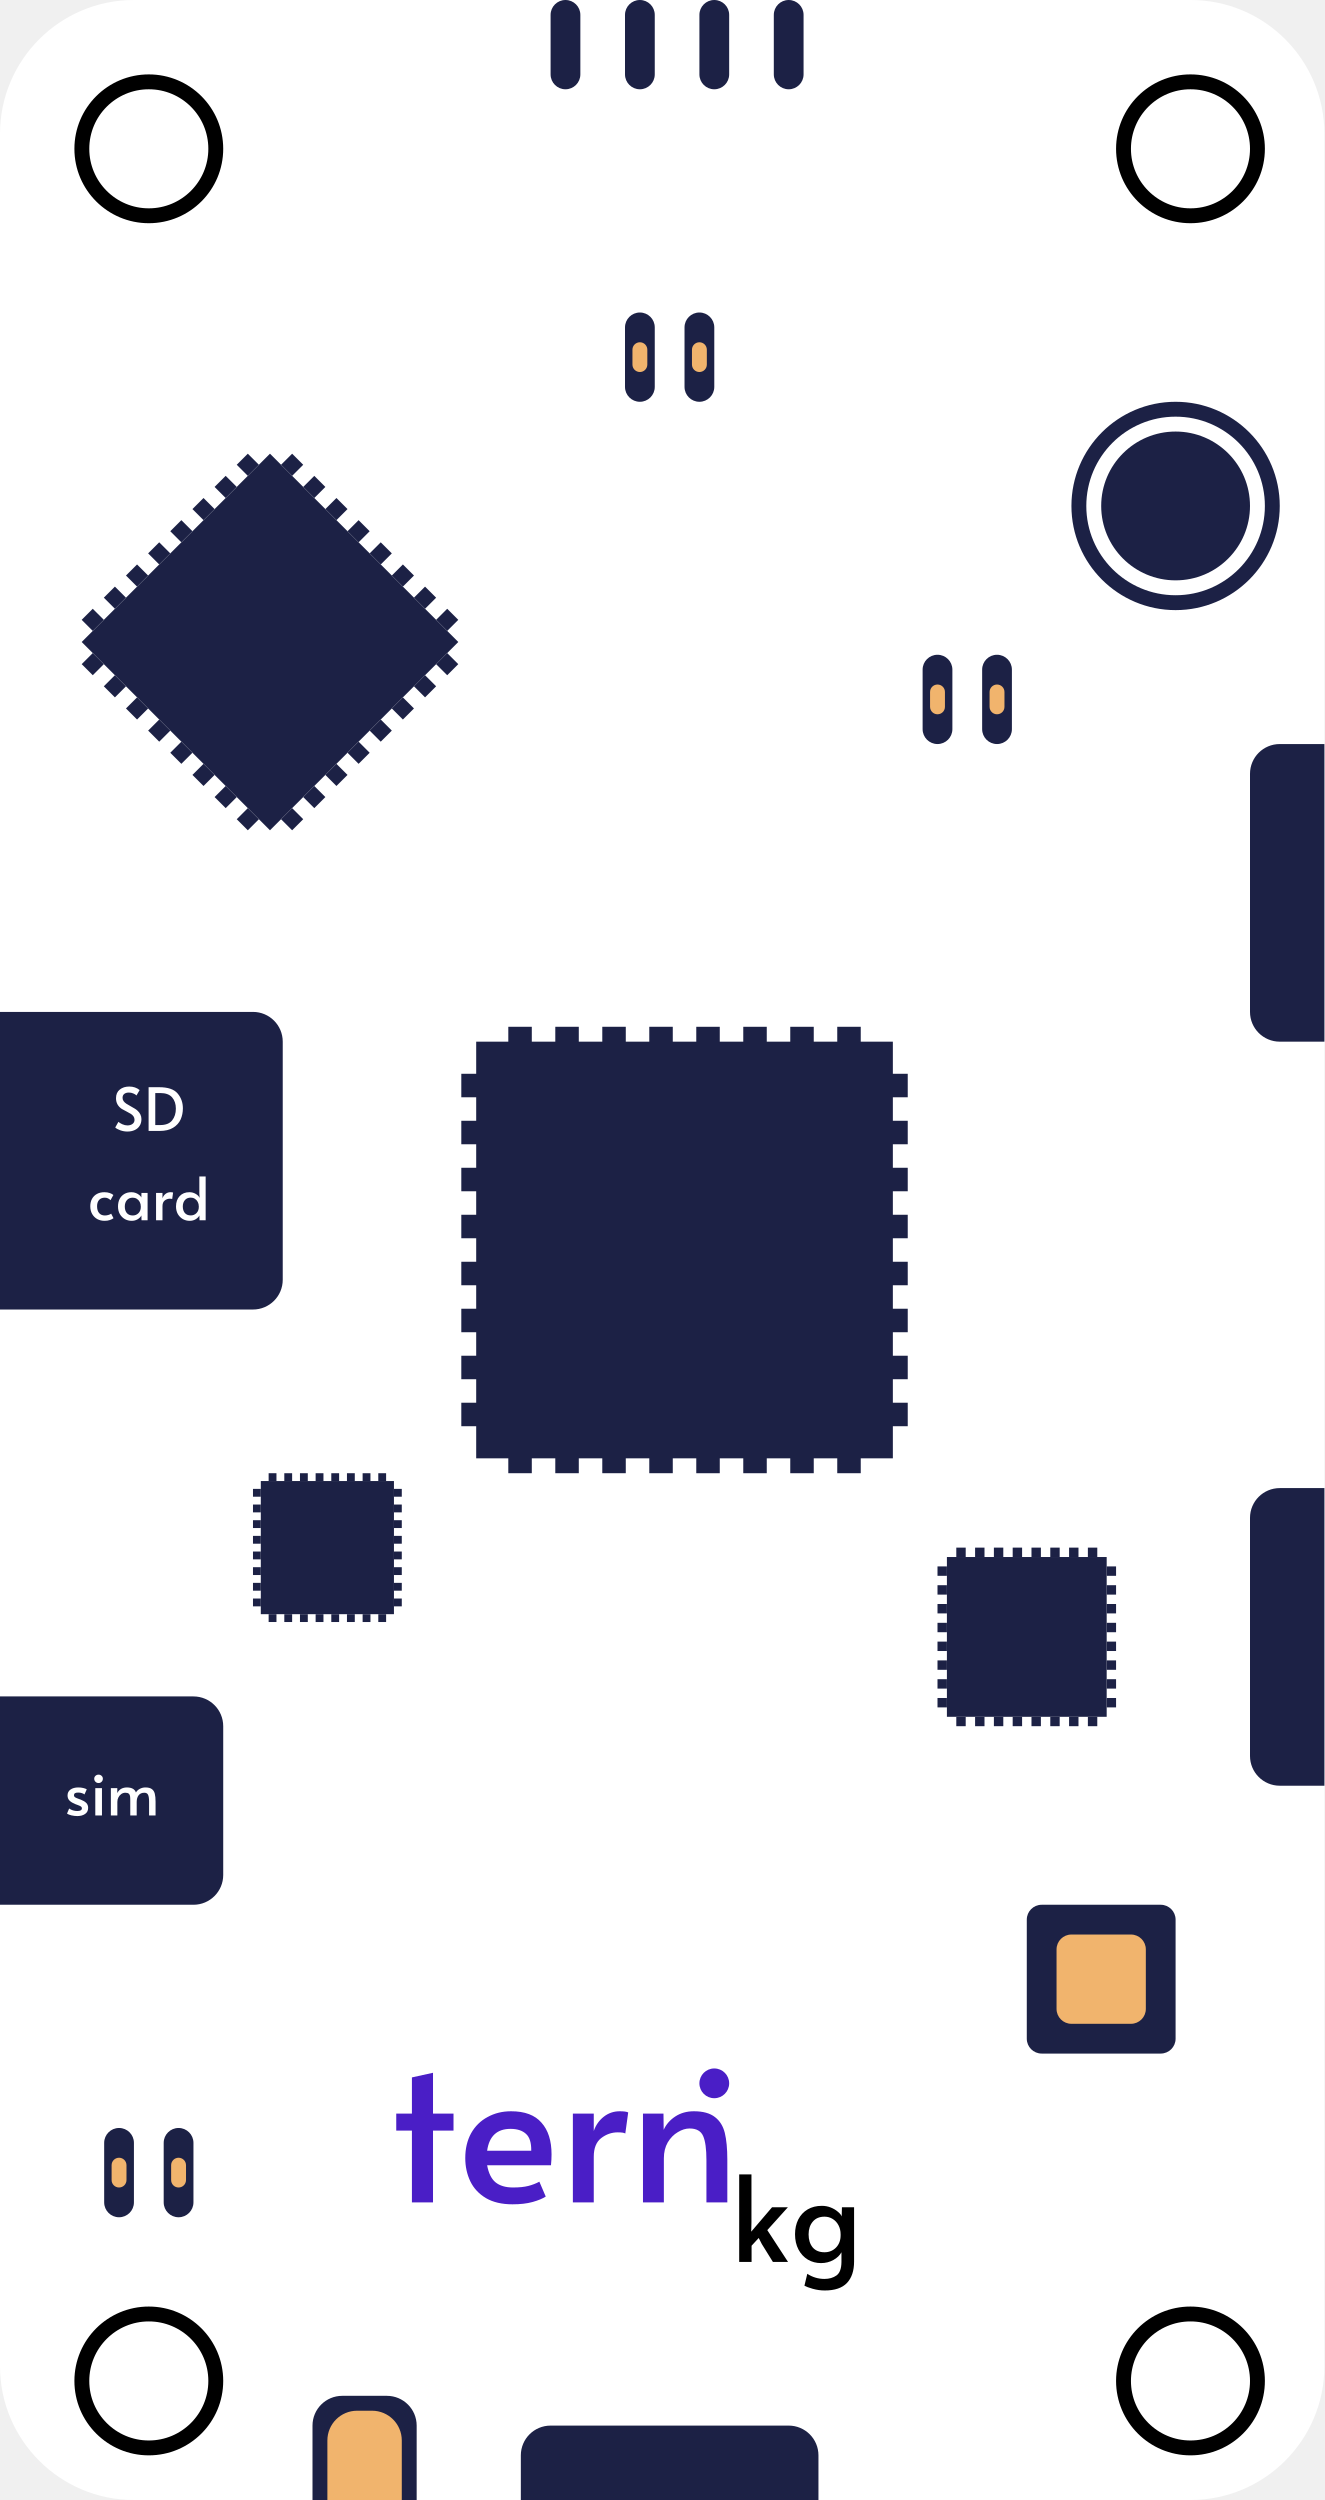
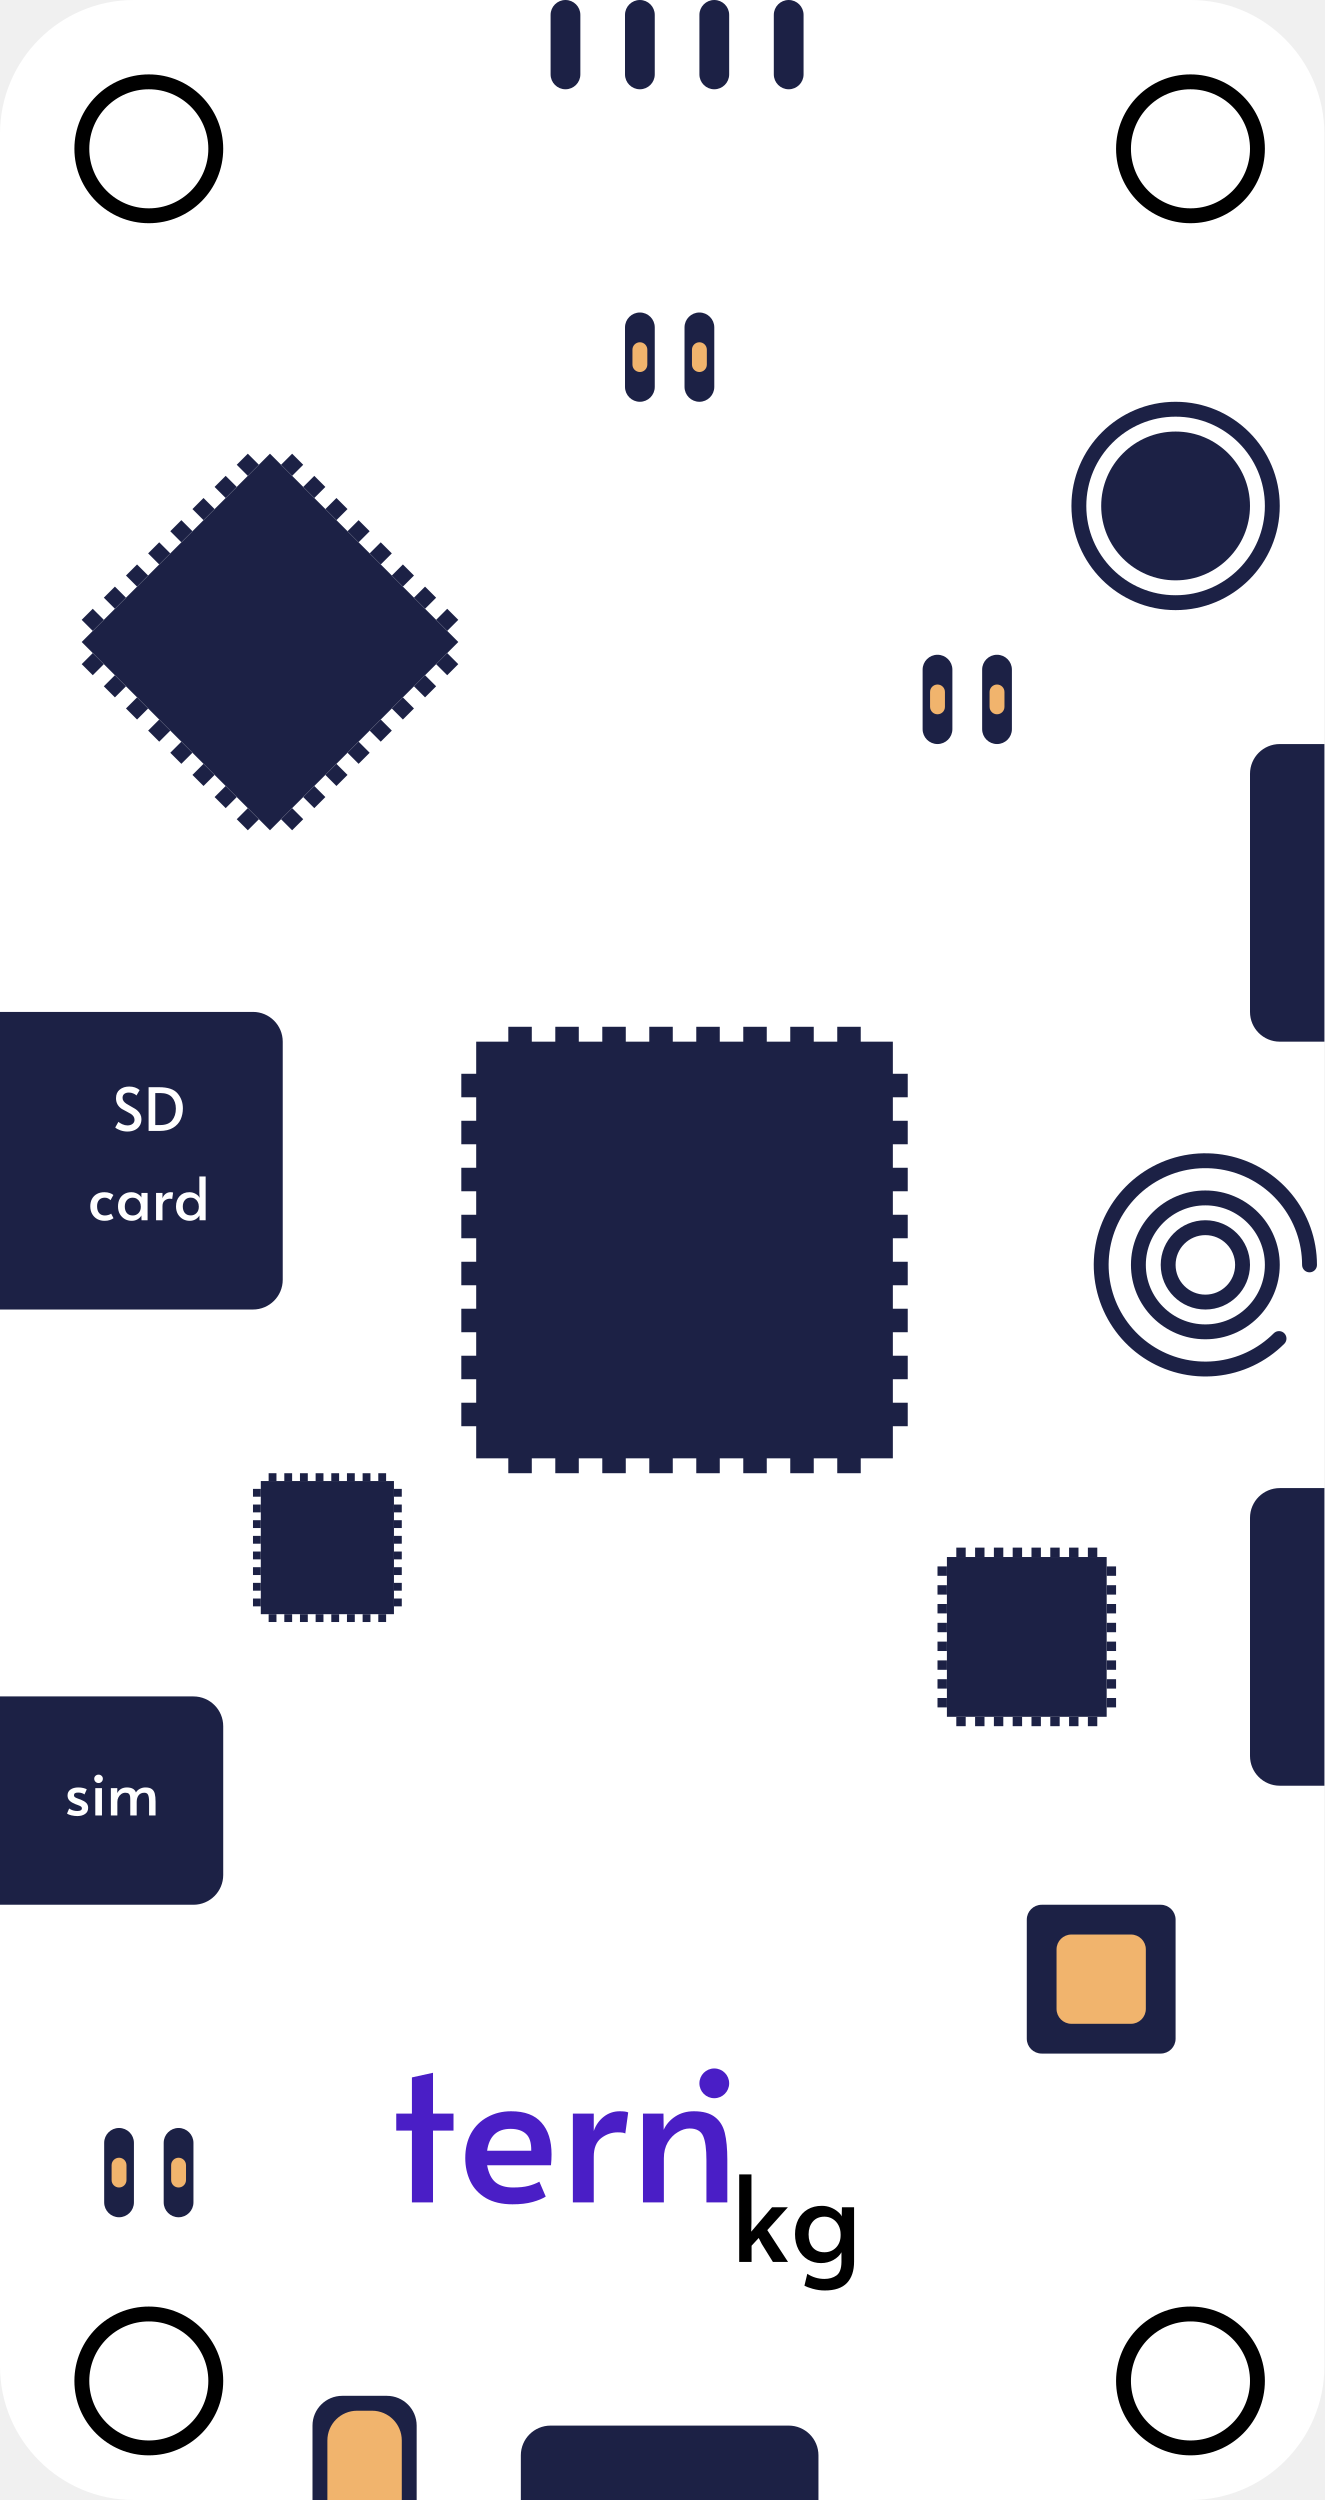
<svg xmlns="http://www.w3.org/2000/svg" width="89" height="168" viewBox="0 0 89 168" fill="none">
  <rect width="89" height="168" rx="9" fill="white" />
  <circle cx="79" cy="34" r="6.5" fill="white" stroke="#1C2145" />
  <circle cx="79" cy="34" r="5" fill="#1C2145" />
  <circle cx="80" cy="10" r="4.5" stroke="black" />
  <circle cx="10" cy="10" r="4.5" stroke="black" />
  <circle cx="80" cy="160" r="4.5" stroke="black" />
  <circle cx="10" cy="160" r="4.5" stroke="black" />
  <rect x="5.489" y="43.142" width="17.895" height="17.895" transform="rotate(-45 5.48865 43.1421)" fill="#1C2145" />
  <rect x="18.887" y="31.233" width="1.053" height="1.053" transform="rotate(-45 18.8865 31.233)" fill="#1C2145" />
  <rect x="20.375" y="32.722" width="1.053" height="1.053" transform="rotate(-45 20.3751 32.7216)" fill="#1C2145" />
  <rect x="21.864" y="34.21" width="1.053" height="1.053" transform="rotate(-45 21.8637 34.2103)" fill="#1C2145" />
  <rect x="23.352" y="35.699" width="1.053" height="1.053" transform="rotate(-45 23.3524 35.6989)" fill="#1C2145" />
  <rect x="24.841" y="37.188" width="1.053" height="1.053" transform="rotate(-45 24.841 37.1875)" fill="#1C2145" />
  <rect x="26.33" y="38.676" width="1.053" height="1.053" transform="rotate(-45 26.3297 38.6762)" fill="#1C2145" />
  <rect x="27.818" y="40.165" width="1.053" height="1.053" transform="rotate(-45 27.8183 40.1648)" fill="#1C2145" />
  <rect x="29.307" y="41.654" width="1.053" height="1.053" transform="rotate(-45 29.307 41.6535)" fill="#1C2145" />
  <rect x="6.233" y="42.398" width="1.053" height="1.053" transform="rotate(-135 6.23297 42.3978)" fill="#1C2145" />
  <rect x="7.722" y="40.909" width="1.053" height="1.053" transform="rotate(-135 7.72162 40.9092)" fill="#1C2145" />
  <rect x="9.21" y="39.42" width="1.053" height="1.053" transform="rotate(-135 9.21027 39.4205)" fill="#1C2145" />
  <rect x="10.699" y="37.932" width="1.053" height="1.053" transform="rotate(-135 10.6989 37.9319)" fill="#1C2145" />
  <rect x="12.188" y="36.443" width="1.053" height="1.053" transform="rotate(-135 12.1876 36.4432)" fill="#1C2145" />
  <rect x="13.676" y="34.955" width="1.053" height="1.053" transform="rotate(-135 13.6762 34.9546)" fill="#1C2145" />
  <rect x="15.165" y="33.466" width="1.053" height="1.053" transform="rotate(-135 15.1648 33.4659)" fill="#1C2145" />
  <rect x="16.654" y="31.977" width="1.053" height="1.053" transform="rotate(-135 16.6535 31.9773)" fill="#1C2145" />
  <rect x="19.631" y="55.796" width="1.053" height="1.053" transform="rotate(-135 19.6308 55.7956)" fill="#1C2145" />
  <rect x="21.119" y="54.307" width="1.053" height="1.053" transform="rotate(-135 21.1194 54.307)" fill="#1C2145" />
  <rect x="22.608" y="52.818" width="1.053" height="1.053" transform="rotate(-135 22.6081 52.8183)" fill="#1C2145" />
  <rect x="24.097" y="51.33" width="1.053" height="1.053" transform="rotate(-135 24.0967 51.3297)" fill="#1C2145" />
  <rect x="25.585" y="49.841" width="1.053" height="1.053" transform="rotate(-135 25.5854 49.841)" fill="#1C2145" />
  <rect x="27.074" y="48.352" width="1.053" height="1.053" transform="rotate(-135 27.074 48.3524)" fill="#1C2145" />
  <rect x="28.563" y="46.864" width="1.053" height="1.053" transform="rotate(-135 28.5627 46.8638)" fill="#1C2145" />
  <rect x="30.051" y="45.375" width="1.053" height="1.053" transform="rotate(-135 30.0513 45.3751)" fill="#1C2145" />
  <rect x="5.489" y="44.631" width="1.053" height="1.053" transform="rotate(-45 5.48865 44.6308)" fill="#1C2145" />
  <rect x="6.977" y="46.119" width="1.053" height="1.053" transform="rotate(-45 6.97729 46.1194)" fill="#1C2145" />
  <rect x="8.466" y="47.608" width="1.053" height="1.053" transform="rotate(-45 8.46593 47.6081)" fill="#1C2145" />
  <rect x="9.955" y="49.097" width="1.053" height="1.053" transform="rotate(-45 9.95457 49.0967)" fill="#1C2145" />
  <rect x="11.443" y="50.585" width="1.053" height="1.053" transform="rotate(-45 11.4432 50.5854)" fill="#1C2145" />
  <rect x="12.932" y="52.074" width="1.053" height="1.053" transform="rotate(-45 12.9319 52.074)" fill="#1C2145" />
  <rect x="14.421" y="53.563" width="1.053" height="1.053" transform="rotate(-45 14.4205 53.5627)" fill="#1C2145" />
  <rect x="15.909" y="55.051" width="1.053" height="1.053" transform="rotate(-45 15.9092 55.0513)" fill="#1C2145" />
  <rect x="17.526" y="99.526" width="8.947" height="8.947" fill="#1C2145" />
  <rect x="26.474" y="100.053" width="0.526" height="0.526" fill="#1C2145" />
  <rect x="26.474" y="101.105" width="0.526" height="0.526" fill="#1C2145" />
  <rect x="26.474" y="102.158" width="0.526" height="0.526" fill="#1C2145" />
  <rect x="26.474" y="103.211" width="0.526" height="0.526" fill="#1C2145" />
  <rect x="26.474" y="104.263" width="0.526" height="0.526" fill="#1C2145" />
  <rect x="26.474" y="105.316" width="0.526" height="0.526" fill="#1C2145" />
  <rect x="26.474" y="106.368" width="0.526" height="0.526" fill="#1C2145" />
  <rect x="26.474" y="107.421" width="0.526" height="0.526" fill="#1C2145" />
  <rect x="18.053" y="99.526" width="0.526" height="0.526" transform="rotate(-90 18.0526 99.5263)" fill="#1C2145" />
  <rect x="19.105" y="99.526" width="0.526" height="0.526" transform="rotate(-90 19.1053 99.5263)" fill="#1C2145" />
  <rect x="20.158" y="99.526" width="0.526" height="0.526" transform="rotate(-90 20.1579 99.5263)" fill="#1C2145" />
  <rect x="21.21" y="99.526" width="0.526" height="0.526" transform="rotate(-90 21.2105 99.5263)" fill="#1C2145" />
  <rect x="22.263" y="99.526" width="0.526" height="0.526" transform="rotate(-90 22.2632 99.5263)" fill="#1C2145" />
  <rect x="23.316" y="99.526" width="0.526" height="0.526" transform="rotate(-90 23.3158 99.5263)" fill="#1C2145" />
  <rect x="24.368" y="99.526" width="0.526" height="0.526" transform="rotate(-90 24.3684 99.5263)" fill="#1C2145" />
  <rect x="25.421" y="99.526" width="0.526" height="0.526" transform="rotate(-90 25.4211 99.5263)" fill="#1C2145" />
  <rect x="18.053" y="109" width="0.526" height="0.526" transform="rotate(-90 18.0526 109)" fill="#1C2145" />
  <rect x="19.105" y="109" width="0.526" height="0.526" transform="rotate(-90 19.1053 109)" fill="#1C2145" />
  <rect x="20.158" y="109" width="0.526" height="0.526" transform="rotate(-90 20.1579 109)" fill="#1C2145" />
  <rect x="21.21" y="109" width="0.526" height="0.526" transform="rotate(-90 21.2105 109)" fill="#1C2145" />
  <rect x="22.263" y="109" width="0.526" height="0.526" transform="rotate(-90 22.2632 109)" fill="#1C2145" />
  <rect x="23.316" y="109" width="0.526" height="0.526" transform="rotate(-90 23.3158 109)" fill="#1C2145" />
  <rect x="24.368" y="109" width="0.526" height="0.526" transform="rotate(-90 24.3684 109)" fill="#1C2145" />
  <rect x="25.421" y="109" width="0.526" height="0.526" transform="rotate(-90 25.4211 109)" fill="#1C2145" />
  <rect x="17" y="100.053" width="0.526" height="0.526" fill="#1C2145" />
  <rect x="17" y="101.105" width="0.526" height="0.526" fill="#1C2145" />
  <rect x="17" y="102.158" width="0.526" height="0.526" fill="#1C2145" />
  <rect x="17" y="103.211" width="0.526" height="0.526" fill="#1C2145" />
  <rect x="17" y="104.263" width="0.526" height="0.526" fill="#1C2145" />
  <rect x="17" y="105.316" width="0.526" height="0.526" fill="#1C2145" />
  <rect x="17" y="106.368" width="0.526" height="0.526" fill="#1C2145" />
  <rect x="17" y="107.421" width="0.526" height="0.526" fill="#1C2145" />
  <rect x="63.632" y="104.632" width="10.737" height="10.737" fill="#1C2145" />
  <rect x="74.368" y="105.263" width="0.632" height="0.632" fill="#1C2145" />
  <rect x="74.368" y="106.526" width="0.632" height="0.632" fill="#1C2145" />
  <rect x="74.368" y="107.789" width="0.632" height="0.632" fill="#1C2145" />
  <rect x="74.368" y="109.053" width="0.632" height="0.632" fill="#1C2145" />
  <rect x="74.368" y="110.316" width="0.632" height="0.632" fill="#1C2145" />
  <rect x="74.368" y="111.579" width="0.632" height="0.632" fill="#1C2145" />
  <rect x="74.368" y="112.842" width="0.632" height="0.632" fill="#1C2145" />
  <rect x="74.368" y="114.105" width="0.632" height="0.632" fill="#1C2145" />
  <rect x="64.263" y="104.632" width="0.632" height="0.632" transform="rotate(-90 64.2632 104.632)" fill="#1C2145" />
  <rect x="65.526" y="104.632" width="0.632" height="0.632" transform="rotate(-90 65.5263 104.632)" fill="#1C2145" />
  <rect x="66.79" y="104.632" width="0.632" height="0.632" transform="rotate(-90 66.7895 104.632)" fill="#1C2145" />
  <rect x="68.053" y="104.632" width="0.632" height="0.632" transform="rotate(-90 68.0526 104.632)" fill="#1C2145" />
  <rect x="69.316" y="104.632" width="0.632" height="0.632" transform="rotate(-90 69.3158 104.632)" fill="#1C2145" />
  <rect x="70.579" y="104.632" width="0.632" height="0.632" transform="rotate(-90 70.5789 104.632)" fill="#1C2145" />
  <rect x="71.842" y="104.632" width="0.632" height="0.632" transform="rotate(-90 71.8421 104.632)" fill="#1C2145" />
  <rect x="73.105" y="104.632" width="0.632" height="0.632" transform="rotate(-90 73.1053 104.632)" fill="#1C2145" />
  <rect x="64.263" y="116" width="0.632" height="0.632" transform="rotate(-90 64.2632 116)" fill="#1C2145" />
  <rect x="65.526" y="116" width="0.632" height="0.632" transform="rotate(-90 65.5263 116)" fill="#1C2145" />
  <rect x="66.79" y="116" width="0.632" height="0.632" transform="rotate(-90 66.7895 116)" fill="#1C2145" />
  <rect x="68.053" y="116" width="0.632" height="0.632" transform="rotate(-90 68.0526 116)" fill="#1C2145" />
  <rect x="69.316" y="116" width="0.632" height="0.632" transform="rotate(-90 69.3158 116)" fill="#1C2145" />
  <rect x="70.579" y="116" width="0.632" height="0.632" transform="rotate(-90 70.5789 116)" fill="#1C2145" />
  <rect x="71.842" y="116" width="0.632" height="0.632" transform="rotate(-90 71.8421 116)" fill="#1C2145" />
  <rect x="73.105" y="116" width="0.632" height="0.632" transform="rotate(-90 73.1053 116)" fill="#1C2145" />
  <rect x="63" y="105.263" width="0.632" height="0.632" fill="#1C2145" />
  <rect x="63" y="106.526" width="0.632" height="0.632" fill="#1C2145" />
  <rect x="63" y="107.789" width="0.632" height="0.632" fill="#1C2145" />
  <rect x="63" y="109.053" width="0.632" height="0.632" fill="#1C2145" />
  <rect x="63" y="110.316" width="0.632" height="0.632" fill="#1C2145" />
  <rect x="63" y="111.579" width="0.632" height="0.632" fill="#1C2145" />
  <rect x="63" y="112.842" width="0.632" height="0.632" fill="#1C2145" />
  <rect x="63" y="114.105" width="0.632" height="0.632" fill="#1C2145" />
  <rect x="32" y="70" width="28" height="28" fill="#1C2145" />
  <rect x="59.421" y="72.158" width="1.579" height="1.579" fill="#1C2145" />
  <rect x="59.421" y="75.316" width="1.579" height="1.579" fill="#1C2145" />
  <rect x="59.421" y="78.474" width="1.579" height="1.579" fill="#1C2145" />
  <rect x="59.421" y="81.632" width="1.579" height="1.579" fill="#1C2145" />
  <rect x="59.421" y="84.79" width="1.579" height="1.579" fill="#1C2145" />
  <rect x="59.421" y="87.947" width="1.579" height="1.579" fill="#1C2145" />
  <rect x="59.421" y="91.105" width="1.579" height="1.579" fill="#1C2145" />
  <rect x="59.421" y="94.263" width="1.579" height="1.579" fill="#1C2145" />
  <rect x="34.158" y="70.579" width="1.579" height="1.579" transform="rotate(-90 34.1579 70.5789)" fill="#1C2145" />
  <rect x="37.316" y="70.579" width="1.579" height="1.579" transform="rotate(-90 37.3158 70.5789)" fill="#1C2145" />
  <rect x="40.474" y="70.579" width="1.579" height="1.579" transform="rotate(-90 40.4736 70.5789)" fill="#1C2145" />
  <rect x="43.632" y="70.579" width="1.579" height="1.579" transform="rotate(-90 43.6316 70.5789)" fill="#1C2145" />
  <rect x="46.789" y="70.579" width="1.579" height="1.579" transform="rotate(-90 46.7895 70.5789)" fill="#1C2145" />
  <rect x="49.947" y="70.579" width="1.579" height="1.579" transform="rotate(-90 49.9474 70.5789)" fill="#1C2145" />
  <rect x="53.105" y="70.579" width="1.579" height="1.579" transform="rotate(-90 53.1052 70.5789)" fill="#1C2145" />
  <rect x="56.263" y="70.579" width="1.579" height="1.579" transform="rotate(-90 56.2631 70.5789)" fill="#1C2145" />
  <rect x="34.158" y="99" width="1.579" height="1.579" transform="rotate(-90 34.1579 99)" fill="#1C2145" />
  <rect x="37.316" y="99" width="1.579" height="1.579" transform="rotate(-90 37.3158 99)" fill="#1C2145" />
  <rect x="40.474" y="99" width="1.579" height="1.579" transform="rotate(-90 40.4736 99)" fill="#1C2145" />
  <rect x="43.632" y="99" width="1.579" height="1.579" transform="rotate(-90 43.6316 99)" fill="#1C2145" />
  <rect x="46.789" y="99" width="1.579" height="1.579" transform="rotate(-90 46.7895 99)" fill="#1C2145" />
  <rect x="49.947" y="99" width="1.579" height="1.579" transform="rotate(-90 49.9474 99)" fill="#1C2145" />
  <rect x="53.105" y="99" width="1.579" height="1.579" transform="rotate(-90 53.1052 99)" fill="#1C2145" />
  <rect x="56.263" y="99" width="1.579" height="1.579" transform="rotate(-90 56.2631 99)" fill="#1C2145" />
  <rect x="31" y="72.158" width="1.579" height="1.579" fill="#1C2145" />
  <rect x="31" y="75.316" width="1.579" height="1.579" fill="#1C2145" />
  <rect x="31" y="78.474" width="1.579" height="1.579" fill="#1C2145" />
  <rect x="31" y="81.632" width="1.579" height="1.579" fill="#1C2145" />
  <rect x="31" y="84.79" width="1.579" height="1.579" fill="#1C2145" />
  <rect x="31" y="87.947" width="1.579" height="1.579" fill="#1C2145" />
  <rect x="31" y="91.105" width="1.579" height="1.579" fill="#1C2145" />
  <rect x="31" y="94.263" width="1.579" height="1.579" fill="#1C2145" />
  <path d="M84 102C84 100.895 84.895 100 86 100H89V120H86C84.895 120 84 119.105 84 118V102Z" fill="#1C2145" />
  <rect x="66" y="44" width="2" height="6" rx="1" fill="#1C2145" />
  <rect x="66.5" y="46" width="1" height="2" rx="0.5" fill="#F1B46D" />
  <rect x="62" y="44" width="2" height="6" rx="1" fill="#1C2145" />
  <rect x="62.5" y="46" width="1" height="2" rx="0.5" fill="#F1B46D" />
  <rect x="11" y="143" width="2" height="6" rx="1" fill="#1C2145" />
  <rect x="11.5" y="145" width="1" height="2" rx="0.5" fill="#F1B46D" />
  <rect x="7" y="143" width="2" height="6" rx="1" fill="#1C2145" />
  <rect x="7.5" y="145" width="1" height="2" rx="0.5" fill="#F1B46D" />
  <rect x="69" y="128" width="10" height="10" rx="1" fill="#1C2145" />
  <rect x="71" y="130" width="6" height="6" rx="1" fill="#F1B46D" />
  <path d="M26 161C27.105 161 28 161.895 28 163V168H21V163C21 161.895 21.895 161 23 161H26Z" fill="#1C2145" />
  <path d="M22 164C22 162.895 22.895 162 24 162H25C26.105 162 27 162.895 27 164V168H22V164Z" fill="#F1B46D" />
  <rect x="46" y="21" width="2" height="6" rx="1" fill="#1C2145" />
  <rect x="46.5" y="23" width="1" height="2" rx="0.5" fill="#F1B46D" />
  <rect x="42" y="21" width="2" height="6" rx="1" fill="#1C2145" />
  <rect x="42.5" y="23" width="1" height="2" rx="0.5" fill="#F1B46D" />
  <rect x="52" width="2" height="6" rx="1" fill="#1C2145" />
  <rect x="47" width="2" height="6" rx="1" fill="#1C2145" />
  <rect x="42" width="2" height="6" rx="1" fill="#1C2145" />
  <rect x="37" width="2" height="6" rx="1" fill="#1C2145" />
  <path d="M19 70C19 68.895 18.105 68 17 68H0V88H17C18.105 88 19 87.105 19 86V70Z" fill="#1C2145" />
  <path d="M15 116C15 114.895 14.105 114 13 114H0V128H13C14.105 128 15 127.105 15 126V116Z" fill="#1C2145" />
  <path d="M84 52C84 50.895 84.895 50 86 50H89V70H86C84.895 70 84 69.105 84 68V52Z" fill="#1C2145" />
  <path d="M53 163C54.105 163 55 163.895 55 165V168H35V165C35 163.895 35.895 163 37 163H53Z" fill="#1C2145" />
  <path d="M27.681 143.177H26.628V142.033H27.681V139.602L29.098 139.29V142.033H30.476V143.177H29.098V148H27.681V143.177ZM34.438 148.13C33.727 148.13 33.133 147.991 32.657 147.714C32.18 147.428 31.829 147.051 31.604 146.583C31.378 146.106 31.266 145.586 31.266 145.023C31.266 144.39 31.396 143.836 31.656 143.359C31.924 142.882 32.293 142.518 32.761 142.267C33.229 142.007 33.758 141.877 34.347 141.877C35.266 141.877 35.946 142.133 36.388 142.644C36.839 143.147 37.064 143.857 37.064 144.776C37.064 145.01 37.051 145.253 37.025 145.504H32.735C32.83 146.033 33.017 146.414 33.294 146.648C33.58 146.882 33.974 146.999 34.477 146.999C34.893 146.999 35.235 146.964 35.504 146.895C35.773 146.826 36.02 146.73 36.245 146.609L36.674 147.61C36.457 147.749 36.163 147.87 35.79 147.974C35.417 148.078 34.967 148.13 34.438 148.13ZM35.699 144.529C35.708 143.992 35.59 143.615 35.348 143.398C35.105 143.173 34.758 143.06 34.308 143.06C33.398 143.06 32.873 143.55 32.735 144.529H35.699ZM38.497 142.033H39.901V143.203C40.039 142.804 40.265 142.484 40.577 142.241C40.889 141.998 41.244 141.877 41.643 141.877C41.92 141.877 42.111 141.903 42.215 141.955L42.02 143.372C41.942 143.32 41.773 143.294 41.513 143.294C41.105 143.294 40.733 143.424 40.395 143.684C40.066 143.944 39.901 144.36 39.901 144.932V148H38.497V142.033ZM43.208 142.033H44.586L44.599 143.125C44.763 142.761 45.023 142.462 45.379 142.228C45.734 141.994 46.15 141.877 46.627 141.877C47.242 141.877 47.714 142.007 48.044 142.267C48.373 142.518 48.594 142.874 48.707 143.333C48.819 143.792 48.876 144.39 48.876 145.127V148H47.472V145.166C47.472 144.412 47.398 143.87 47.251 143.541C47.103 143.203 46.8 143.034 46.341 143.034C46.081 143.034 45.816 143.116 45.548 143.281C45.279 143.437 45.054 143.667 44.872 143.97C44.698 144.273 44.612 144.629 44.612 145.036V148H43.208V142.033Z" fill="#4A1EC6" />
  <circle cx="48" cy="140" r="1" fill="#4A1EC6" />
  <path d="M52.954 152H51.938L51.194 150.8L50.986 150.392L50.506 150.912V152H49.674V146.12H50.498V149.344L50.482 149.968L51.882 148.328H52.946L51.562 149.864L52.954 152ZM55.426 153.92C55.154 153.92 54.885 153.883 54.618 153.808C54.357 153.733 54.17 153.664 54.058 153.6L54.25 152.8C54.602 153.029 54.986 153.144 55.402 153.144C55.722 153.144 55.992 153.067 56.21 152.912C56.429 152.757 56.541 152.456 56.546 152.008V151.352C56.434 151.56 56.253 151.733 56.002 151.872C55.752 152.011 55.474 152.08 55.17 152.08C54.85 152.08 54.557 152.003 54.29 151.848C54.024 151.688 53.813 151.461 53.658 151.168C53.504 150.875 53.426 150.533 53.426 150.144C53.426 149.771 53.498 149.44 53.642 149.152C53.792 148.859 54.002 148.632 54.274 148.472C54.546 148.312 54.864 148.232 55.226 148.232C55.44 148.232 55.64 148.269 55.826 148.344C56.013 148.419 56.17 148.512 56.298 148.624C56.432 148.731 56.52 148.837 56.562 148.944L56.578 148.328H57.394V151.976C57.394 152.6 57.234 153.08 56.914 153.416C56.594 153.752 56.098 153.92 55.426 153.92ZM55.41 151.352C55.714 151.352 55.97 151.248 56.178 151.04C56.386 150.827 56.49 150.549 56.49 150.208V150.152C56.49 149.923 56.442 149.717 56.346 149.536C56.25 149.355 56.12 149.213 55.954 149.112C55.789 149.011 55.608 148.96 55.41 148.96C55.069 148.96 54.805 149.072 54.618 149.296C54.432 149.515 54.338 149.8 54.338 150.152C54.338 150.509 54.429 150.8 54.61 151.024C54.797 151.243 55.064 151.352 55.41 151.352Z" fill="black" />
  <path d="M5.195 122.04C5.067 122.04 4.934 122.024 4.795 121.992C4.659 121.957 4.562 121.917 4.503 121.872L4.647 121.532C4.807 121.644 4.99 121.7 5.195 121.7C5.401 121.7 5.503 121.64 5.503 121.52C5.503 121.467 5.482 121.425 5.439 121.396C5.397 121.367 5.321 121.332 5.211 121.292L5.059 121.236C4.899 121.172 4.773 121.096 4.679 121.008C4.586 120.917 4.539 120.799 4.539 120.652C4.539 120.484 4.605 120.353 4.735 120.26C4.869 120.164 5.046 120.116 5.267 120.116C5.377 120.116 5.483 120.128 5.587 120.152C5.694 120.176 5.775 120.207 5.831 120.244L5.675 120.588C5.641 120.553 5.585 120.524 5.507 120.5C5.433 120.473 5.349 120.46 5.255 120.46C5.066 120.46 4.971 120.517 4.971 120.632C4.971 120.696 4.997 120.745 5.047 120.78C5.098 120.812 5.181 120.848 5.295 120.888C5.306 120.891 5.347 120.905 5.419 120.932C5.59 120.999 5.717 121.075 5.799 121.16C5.882 121.245 5.923 121.355 5.923 121.488C5.923 121.669 5.854 121.807 5.715 121.9C5.579 121.993 5.406 122.04 5.195 122.04ZM6.404 120.164H6.852V122H6.404V120.164ZM6.624 119.82C6.541 119.82 6.472 119.792 6.416 119.736C6.36 119.68 6.332 119.611 6.332 119.528C6.332 119.453 6.36 119.389 6.416 119.336C6.472 119.283 6.541 119.256 6.624 119.256C6.704 119.256 6.772 119.283 6.828 119.336C6.884 119.389 6.912 119.453 6.912 119.528C6.912 119.611 6.884 119.68 6.828 119.736C6.775 119.792 6.707 119.82 6.624 119.82ZM7.45 120.164H7.882V120.496C7.941 120.371 8.026 120.276 8.138 120.212C8.253 120.148 8.383 120.116 8.53 120.116C8.858 120.119 9.059 120.232 9.134 120.456C9.193 120.352 9.281 120.269 9.398 120.208C9.515 120.147 9.639 120.116 9.77 120.116C9.962 120.116 10.107 120.153 10.206 120.228C10.305 120.3 10.37 120.404 10.402 120.54C10.437 120.673 10.454 120.853 10.454 121.08V122H10.018V121.076C10.018 120.86 9.995 120.705 9.95 120.612C9.907 120.519 9.823 120.472 9.698 120.472C9.53 120.472 9.402 120.529 9.314 120.644C9.229 120.756 9.186 120.904 9.186 121.088V122H8.754V121.012C8.754 120.871 8.749 120.765 8.738 120.696C8.727 120.627 8.698 120.572 8.65 120.532C8.602 120.492 8.525 120.472 8.418 120.472C8.325 120.472 8.237 120.5 8.154 120.556C8.074 120.612 8.009 120.688 7.958 120.784C7.91 120.877 7.886 120.979 7.886 121.088V122H7.45V120.164Z" fill="white" />
  <path d="M8.56 76.04C8.4 76.04 8.242 76.012 8.084 75.956C7.927 75.9 7.814 75.837 7.744 75.768L7.956 75.388C8.012 75.439 8.099 75.492 8.216 75.548C8.336 75.601 8.451 75.628 8.56 75.628C8.702 75.628 8.816 75.595 8.904 75.528C8.995 75.461 9.04 75.369 9.04 75.252C9.04 75.161 9.016 75.083 8.968 75.016C8.92 74.949 8.862 74.895 8.792 74.852C8.723 74.807 8.624 74.752 8.496 74.688C8.344 74.613 8.24 74.557 8.184 74.52C7.926 74.347 7.796 74.107 7.796 73.8C7.796 73.547 7.88 73.353 8.048 73.22C8.216 73.084 8.428 73.016 8.684 73.016C8.959 73.016 9.192 73.095 9.384 73.252L9.172 73.616C9.122 73.563 9.05 73.517 8.956 73.48C8.866 73.44 8.768 73.42 8.664 73.42C8.531 73.42 8.426 73.451 8.348 73.512C8.274 73.571 8.236 73.659 8.236 73.776C8.236 73.859 8.26 73.933 8.308 74C8.356 74.064 8.416 74.12 8.488 74.168C8.563 74.216 8.663 74.275 8.788 74.344C8.908 74.411 9 74.464 9.064 74.504C9.128 74.541 9.188 74.587 9.244 74.64C9.322 74.709 9.384 74.792 9.432 74.888C9.48 74.984 9.504 75.089 9.504 75.204C9.504 75.383 9.463 75.535 9.38 75.66C9.3 75.785 9.188 75.88 9.044 75.944C8.903 76.008 8.742 76.04 8.56 76.04ZM9.986 73.06H10.694C11.286 73.06 11.699 73.2 11.934 73.48C12.171 73.76 12.29 74.093 12.29 74.48C12.29 74.749 12.239 74.999 12.138 75.228C12.037 75.455 11.868 75.64 11.634 75.784C11.402 75.928 11.097 76 10.718 76H9.986V73.06ZM10.766 75.604C11.134 75.604 11.4 75.5 11.566 75.292C11.734 75.081 11.818 74.817 11.818 74.5C11.818 74.191 11.734 73.939 11.566 73.744C11.398 73.549 11.131 73.452 10.766 73.452H10.434V75.604H10.766ZM7.031 82.04C6.849 82.04 6.685 82.001 6.539 81.924C6.395 81.844 6.28 81.731 6.195 81.584C6.109 81.435 6.067 81.26 6.067 81.06C6.067 80.871 6.105 80.705 6.183 80.564C6.263 80.42 6.373 80.309 6.515 80.232C6.659 80.155 6.824 80.116 7.011 80.116C7.152 80.116 7.273 80.135 7.375 80.172C7.479 80.207 7.56 80.251 7.619 80.304L7.427 80.652C7.315 80.54 7.188 80.484 7.047 80.484C6.876 80.484 6.745 80.536 6.655 80.64C6.567 80.744 6.523 80.883 6.523 81.056C6.523 81.253 6.568 81.407 6.659 81.516C6.752 81.625 6.881 81.68 7.047 81.68C7.129 81.68 7.209 81.668 7.287 81.644C7.367 81.62 7.428 81.592 7.471 81.56L7.627 81.864C7.568 81.909 7.485 81.951 7.379 81.988C7.275 82.023 7.159 82.04 7.031 82.04ZM8.85 82.04C8.685 82.04 8.531 82.001 8.39 81.924C8.251 81.844 8.139 81.732 8.054 81.588C7.971 81.441 7.93 81.271 7.93 81.076C7.93 80.884 7.966 80.716 8.038 80.572C8.113 80.428 8.218 80.316 8.354 80.236C8.49 80.156 8.65 80.116 8.834 80.116C8.941 80.116 9.041 80.135 9.134 80.172C9.227 80.209 9.306 80.256 9.37 80.312C9.434 80.365 9.477 80.419 9.498 80.472L9.506 80.164H9.918V82H9.51L9.502 81.676C9.457 81.772 9.374 81.857 9.254 81.932C9.134 82.004 8.999 82.04 8.85 82.04ZM8.922 81.68C9.074 81.68 9.202 81.628 9.306 81.524C9.41 81.417 9.462 81.279 9.462 81.108V81.08C9.462 80.965 9.438 80.863 9.39 80.772C9.342 80.681 9.277 80.611 9.194 80.56C9.111 80.509 9.021 80.484 8.922 80.484C8.751 80.484 8.619 80.54 8.526 80.652C8.433 80.761 8.386 80.904 8.386 81.08C8.386 81.259 8.431 81.404 8.522 81.516C8.615 81.625 8.749 81.68 8.922 81.68ZM10.487 80.164H10.919V80.524C10.961 80.401 11.031 80.303 11.127 80.228C11.223 80.153 11.332 80.116 11.455 80.116C11.54 80.116 11.599 80.124 11.631 80.14L11.571 80.576C11.547 80.56 11.495 80.552 11.415 80.552C11.29 80.552 11.175 80.592 11.071 80.672C10.97 80.752 10.919 80.88 10.919 81.056V82H10.487V80.164ZM12.748 82.04C12.583 82.04 12.43 82.001 12.288 81.924C12.15 81.844 12.038 81.732 11.952 81.588C11.87 81.441 11.828 81.271 11.828 81.076C11.828 80.785 11.91 80.553 12.072 80.38C12.235 80.204 12.455 80.116 12.732 80.116C12.887 80.116 13.028 80.155 13.156 80.232C13.284 80.307 13.371 80.397 13.416 80.504L13.396 80.192V79.06H13.82V82H13.408L13.4 81.676C13.355 81.772 13.272 81.857 13.152 81.932C13.032 82.004 12.898 82.04 12.748 82.04ZM12.82 81.676C12.972 81.676 13.1 81.624 13.204 81.52C13.308 81.413 13.36 81.275 13.36 81.104V81.076C13.36 80.961 13.336 80.859 13.288 80.768C13.24 80.677 13.175 80.607 13.092 80.556C13.01 80.505 12.919 80.48 12.82 80.48C12.65 80.48 12.518 80.536 12.424 80.648C12.331 80.757 12.284 80.9 12.284 81.076C12.284 81.255 12.33 81.4 12.42 81.512C12.514 81.621 12.647 81.676 12.82 81.676Z" fill="white" />
+   <path d="M88 85C88 83.38 87.439 81.811 86.411 80.559C85.384 79.307 83.954 78.451 82.366 78.135C80.777 77.819 79.129 78.063 77.7 78.827C76.272 79.59 75.153 80.825 74.533 82.321C73.913 83.817 73.831 85.482 74.301 87.032C74.772 88.582 75.764 89.921 77.111 90.82C78.458 91.72 80.074 92.125 81.686 91.966C83.298 91.808 84.805 91.095 85.95 89.95" stroke="#1C2145" stroke-linecap="round" />
+   <circle cx="81" cy="85" r="4.5" fill="white" stroke="#1C2145" />
+   <circle cx="81" cy="85" r="2.5" fill="white" stroke="#1C2145" />
</svg>
